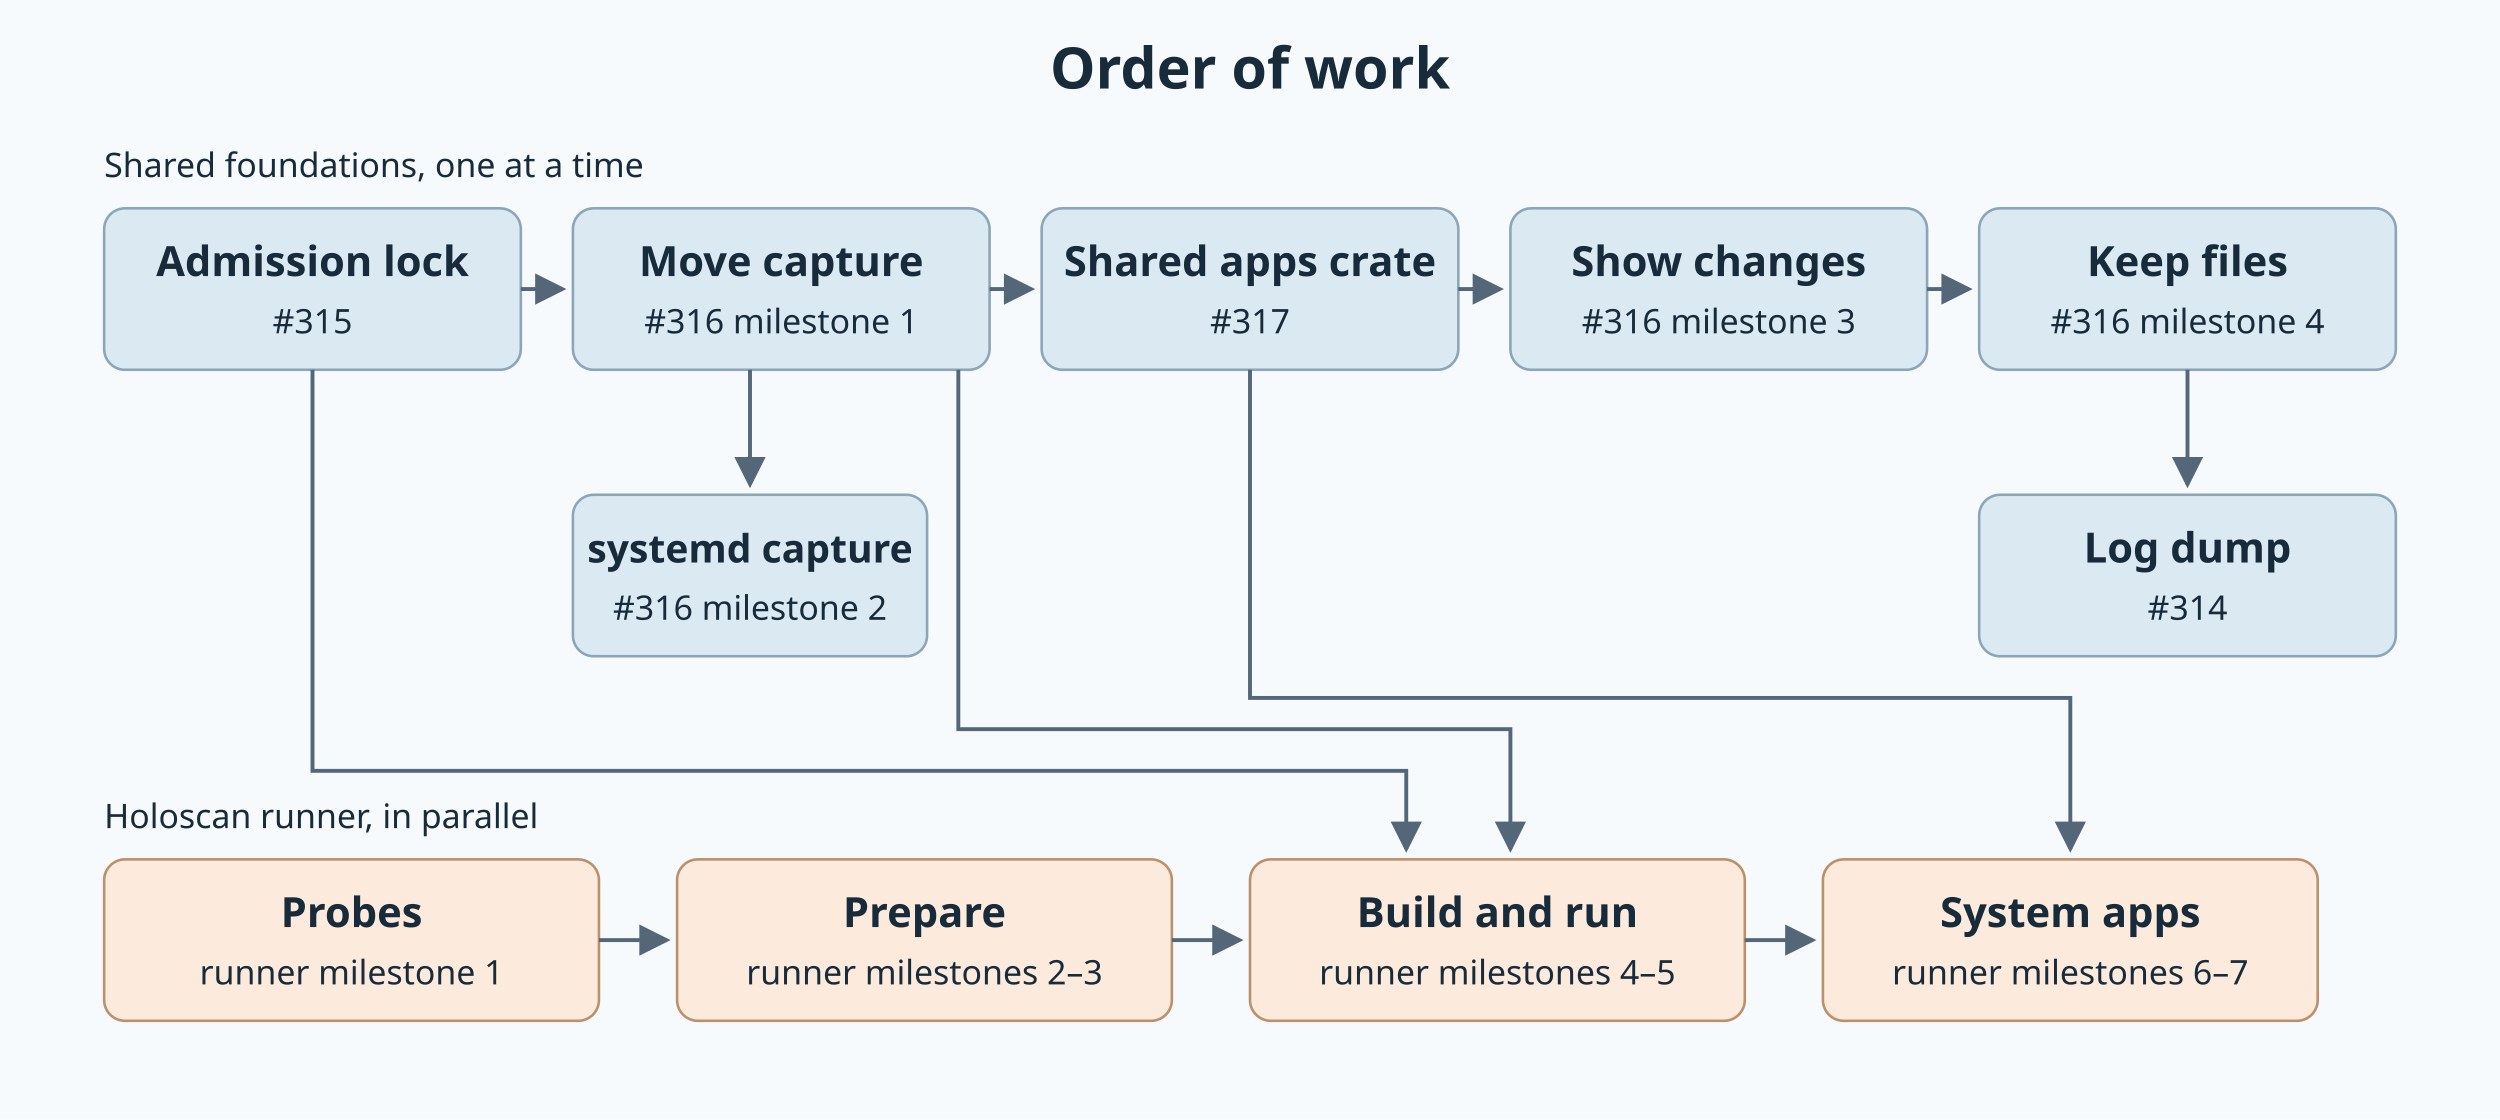
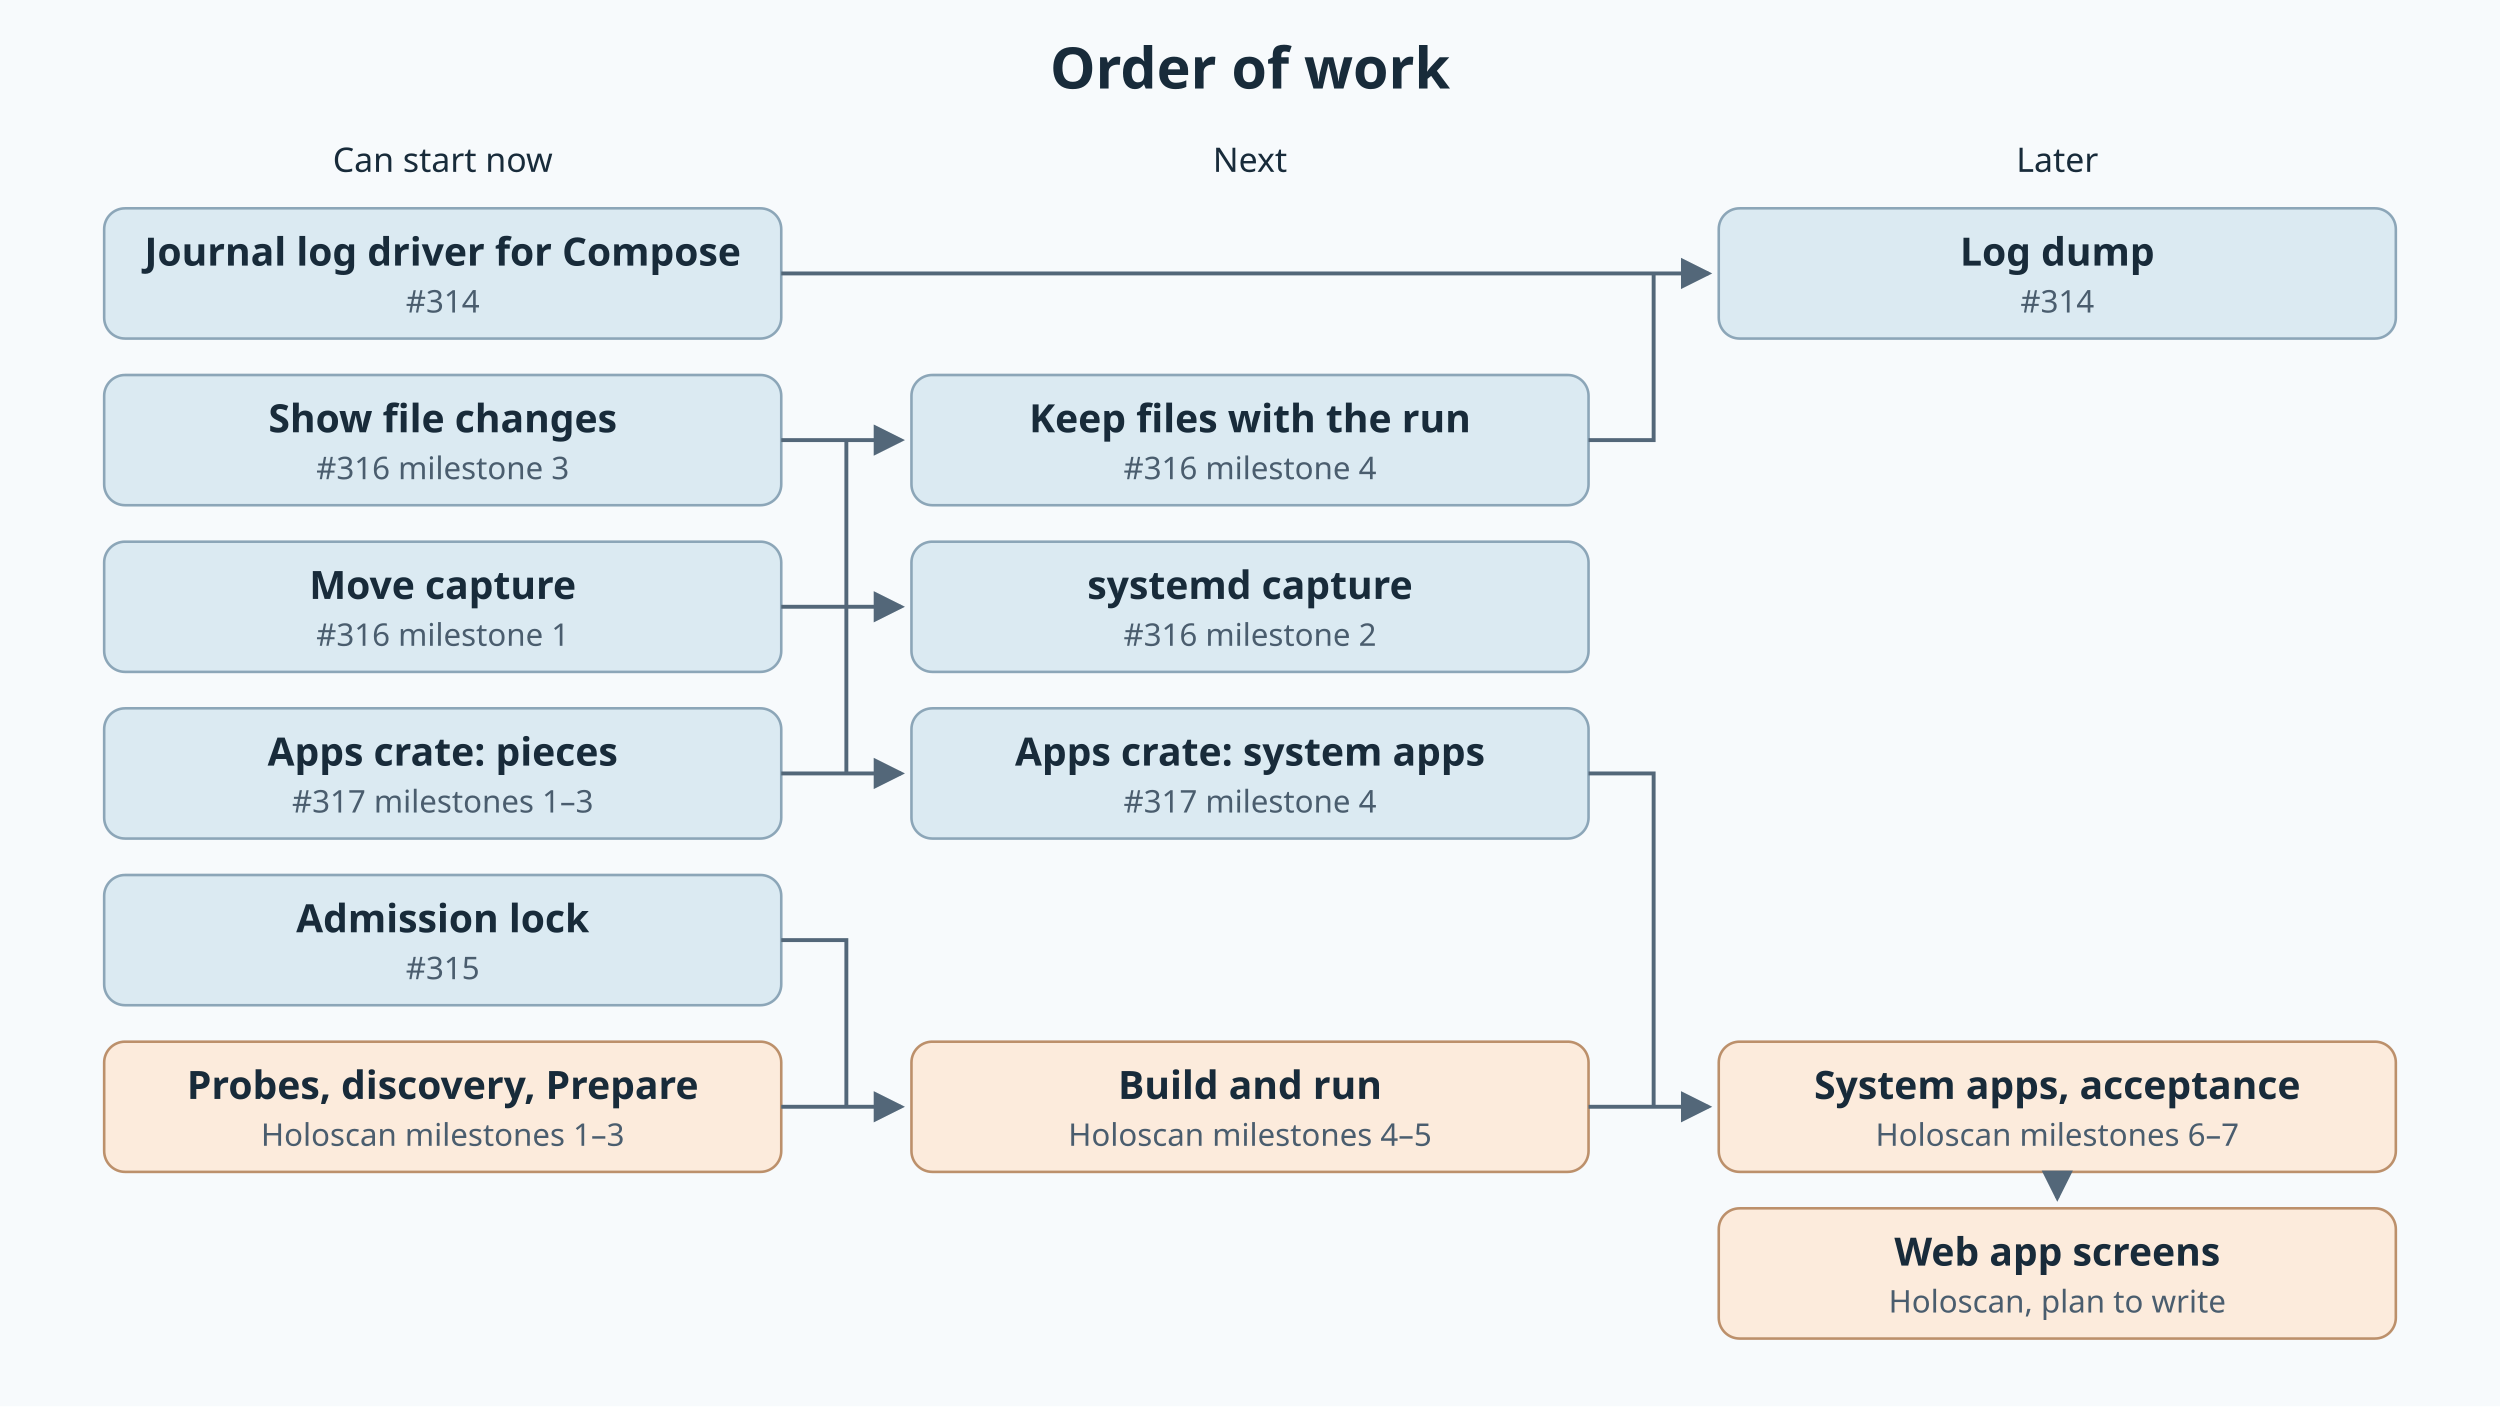
- <svg xmlns="http://www.w3.org/2000/svg" width="960" height="430" viewBox="0 0 960 430" role="img" aria-labelledby="title desc">
+ <svg xmlns="http://www.w3.org/2000/svg" width="960" height="540" viewBox="0 0 960 540" role="img" aria-labelledby="title desc">
  <defs>
    <marker id="arrow" markerWidth="9" markerHeight="9" refX="7" refY="4" orient="auto">
      <path d="M0,0 L8,4 L0,8" fill="#536779" />
    </marker>
  </defs>
-   <rect width="960" height="430" fill="#f7fafc" />
+   <rect width="960" height="540" fill="#f7fafc" />
  <g font-family="sans-serif" fill="#182b3a" text-anchor="middle">
    <text x="480" y="34" font-size="22" font-weight="600">Order of work</text>
-     <text x="40" y="68" font-size="13" text-anchor="start">Shared foundations, one at a time</text>
+     <g font-size="13">
+       <text x="170" y="66">Can start now</text>
+       <text x="480" y="66">Next</text>
+       <text x="790" y="66">Later</text>
+     </g>
    <g fill="#dbeaf2" stroke="#8ca6b8">
-       <rect x="40" y="80" width="160" height="62" rx="8" />
-       <rect x="220" y="80" width="160" height="62" rx="8" />
-       <rect x="400" y="80" width="160" height="62" rx="8" />
-       <rect x="580" y="80" width="160" height="62" rx="8" />
-       <rect x="760" y="80" width="160" height="62" rx="8" />
-       <rect x="220" y="190" width="136" height="62" rx="8" />
-       <rect x="760" y="190" width="160" height="62" rx="8" />
+       <rect x="40" y="80" width="260" height="50" rx="8" />
+       <rect x="660" y="80" width="260" height="50" rx="8" />
+       <rect x="40" y="144" width="260" height="50" rx="8" />
+       <rect x="350" y="144" width="260" height="50" rx="8" />
+       <rect x="40" y="208" width="260" height="50" rx="8" />
+       <rect x="350" y="208" width="260" height="50" rx="8" />
+       <rect x="40" y="272" width="260" height="50" rx="8" />
+       <rect x="350" y="272" width="260" height="50" rx="8" />
+       <rect x="40" y="336" width="260" height="50" rx="8" />
    </g>
-     <text x="120" y="106" font-size="16" font-weight="600">Admission lock</text>
-     <text x="120" y="128" font-size="13">#315</text>
-     <text x="300" y="106" font-size="16" font-weight="600">Move capture</text>
-     <text x="300" y="128" font-size="13">#316 milestone 1</text>
-     <text x="480" y="106" font-size="16" font-weight="600">Shared apps crate</text>
-     <text x="480" y="128" font-size="13">#317</text>
-     <text x="660" y="106" font-size="16" font-weight="600">Show changes</text>
-     <text x="660" y="128" font-size="13">#316 milestone 3</text>
-     <text x="840" y="106" font-size="16" font-weight="600">Keep files</text>
-     <text x="840" y="128" font-size="13">#316 milestone 4</text>
-     <text x="288" y="216" font-size="15" font-weight="600">systemd capture</text>
-     <text x="288" y="238" font-size="13">#316 milestone 2</text>
-     <text x="840" y="216" font-size="16" font-weight="600">Log dump</text>
-     <text x="840" y="238" font-size="13">#314</text>
-     <text x="40" y="318" font-size="13" text-anchor="start">Holoscan runner, in parallel</text>
    <g fill="#fcebdc" stroke="#bc906b">
-       <rect x="40" y="330" width="190" height="62" rx="8" />
-       <rect x="260" y="330" width="190" height="62" rx="8" />
-       <rect x="480" y="330" width="190" height="62" rx="8" />
-       <rect x="700" y="330" width="190" height="62" rx="8" />
+       <rect x="40" y="400" width="260" height="50" rx="8" />
+       <rect x="350" y="400" width="260" height="50" rx="8" />
+       <rect x="660" y="400" width="260" height="50" rx="8" />
+       <rect x="660" y="464" width="260" height="50" rx="8" />
    </g>
-     <text x="135" y="356" font-size="16" font-weight="600">Probes</text>
-     <text x="135" y="378" font-size="13">runner milestone 1</text>
-     <text x="355" y="356" font-size="16" font-weight="600">Prepare</text>
-     <text x="355" y="378" font-size="13">runner milestones 2–3</text>
-     <text x="575" y="356" font-size="16" font-weight="600">Build and run</text>
-     <text x="575" y="378" font-size="13">runner milestones 4–5</text>
-     <text x="795" y="356" font-size="16" font-weight="600">System apps</text>
-     <text x="795" y="378" font-size="13">runner milestones 6–7</text>
+     <g font-size="15" font-weight="600">
+       <text x="170" y="102">Journal log driver for Compose</text>
+       <text x="790" y="102">Log dump</text>
+       <text x="170" y="166">Show file changes</text>
+       <text x="480" y="166">Keep files with the run</text>
+       <text x="170" y="230">Move capture</text>
+       <text x="480" y="230">systemd capture</text>
+       <text x="170" y="294">Apps crate: pieces</text>
+       <text x="480" y="294">Apps crate: system apps</text>
+       <text x="170" y="358">Admission lock</text>
+       <text x="170" y="422">Probes, discovery, Prepare</text>
+       <text x="480" y="422">Build and run</text>
+       <text x="790" y="422">System apps, acceptance</text>
+       <text x="790" y="486">Web app screens</text>
+     </g>
+     <g font-size="12" fill="#4a5d6e">
+       <text x="170" y="120">#314</text>
+       <text x="790" y="120">#314</text>
+       <text x="170" y="184">#316 milestone 3</text>
+       <text x="480" y="184">#316 milestone 4</text>
+       <text x="170" y="248">#316 milestone 1</text>
+       <text x="480" y="248">#316 milestone 2</text>
+       <text x="170" y="312">#317 milestones 1–3</text>
+       <text x="480" y="312">#317 milestone 4</text>
+       <text x="170" y="376">#315</text>
+       <text x="170" y="440">Holoscan milestones 1–3</text>
+       <text x="480" y="440">Holoscan milestones 4–5</text>
+       <text x="790" y="440">Holoscan milestones 6–7</text>
+       <text x="790" y="504">Holoscan, plan to write</text>
+     </g>
    <g fill="none" stroke="#536779" stroke-width="1.5" marker-end="url(#arrow)">
-       <path d="M200 111 H216" />
-       <path d="M380 111 H396" />
-       <path d="M560 111 H576" />
-       <path d="M740 111 H756" />
-       <path d="M288 142 V186" />
-       <path d="M840 142 V186" />
-       <path d="M120 142 V296 H540 V326" />
-       <path d="M368 142 V280 H580 V326" />
-       <path d="M480 142 V268 H795 V326" />
-       <path d="M230 361 H256" />
-       <path d="M450 361 H476" />
-       <path d="M670 361 H696" />
+       <path d="M300 105 H656" />
+       <path d="M300 169 H346" />
+       <path d="M300 233 H346" />
+       <path d="M300 297 H346" />
+       <path d="M300 425 H346" />
+       <path d="M610 425 H656" />
+       <path d="M790 450 V460" />
+     </g>
+     <g fill="none" stroke="#536779" stroke-width="1.5">
+       <path d="M325 169 V297" />
+       <path d="M610 169 H635 V105" />
+       <path d="M610 297 H635 V425" />
+       <path d="M300 361 H325 V425" />
    </g>
  </g>
</svg>
